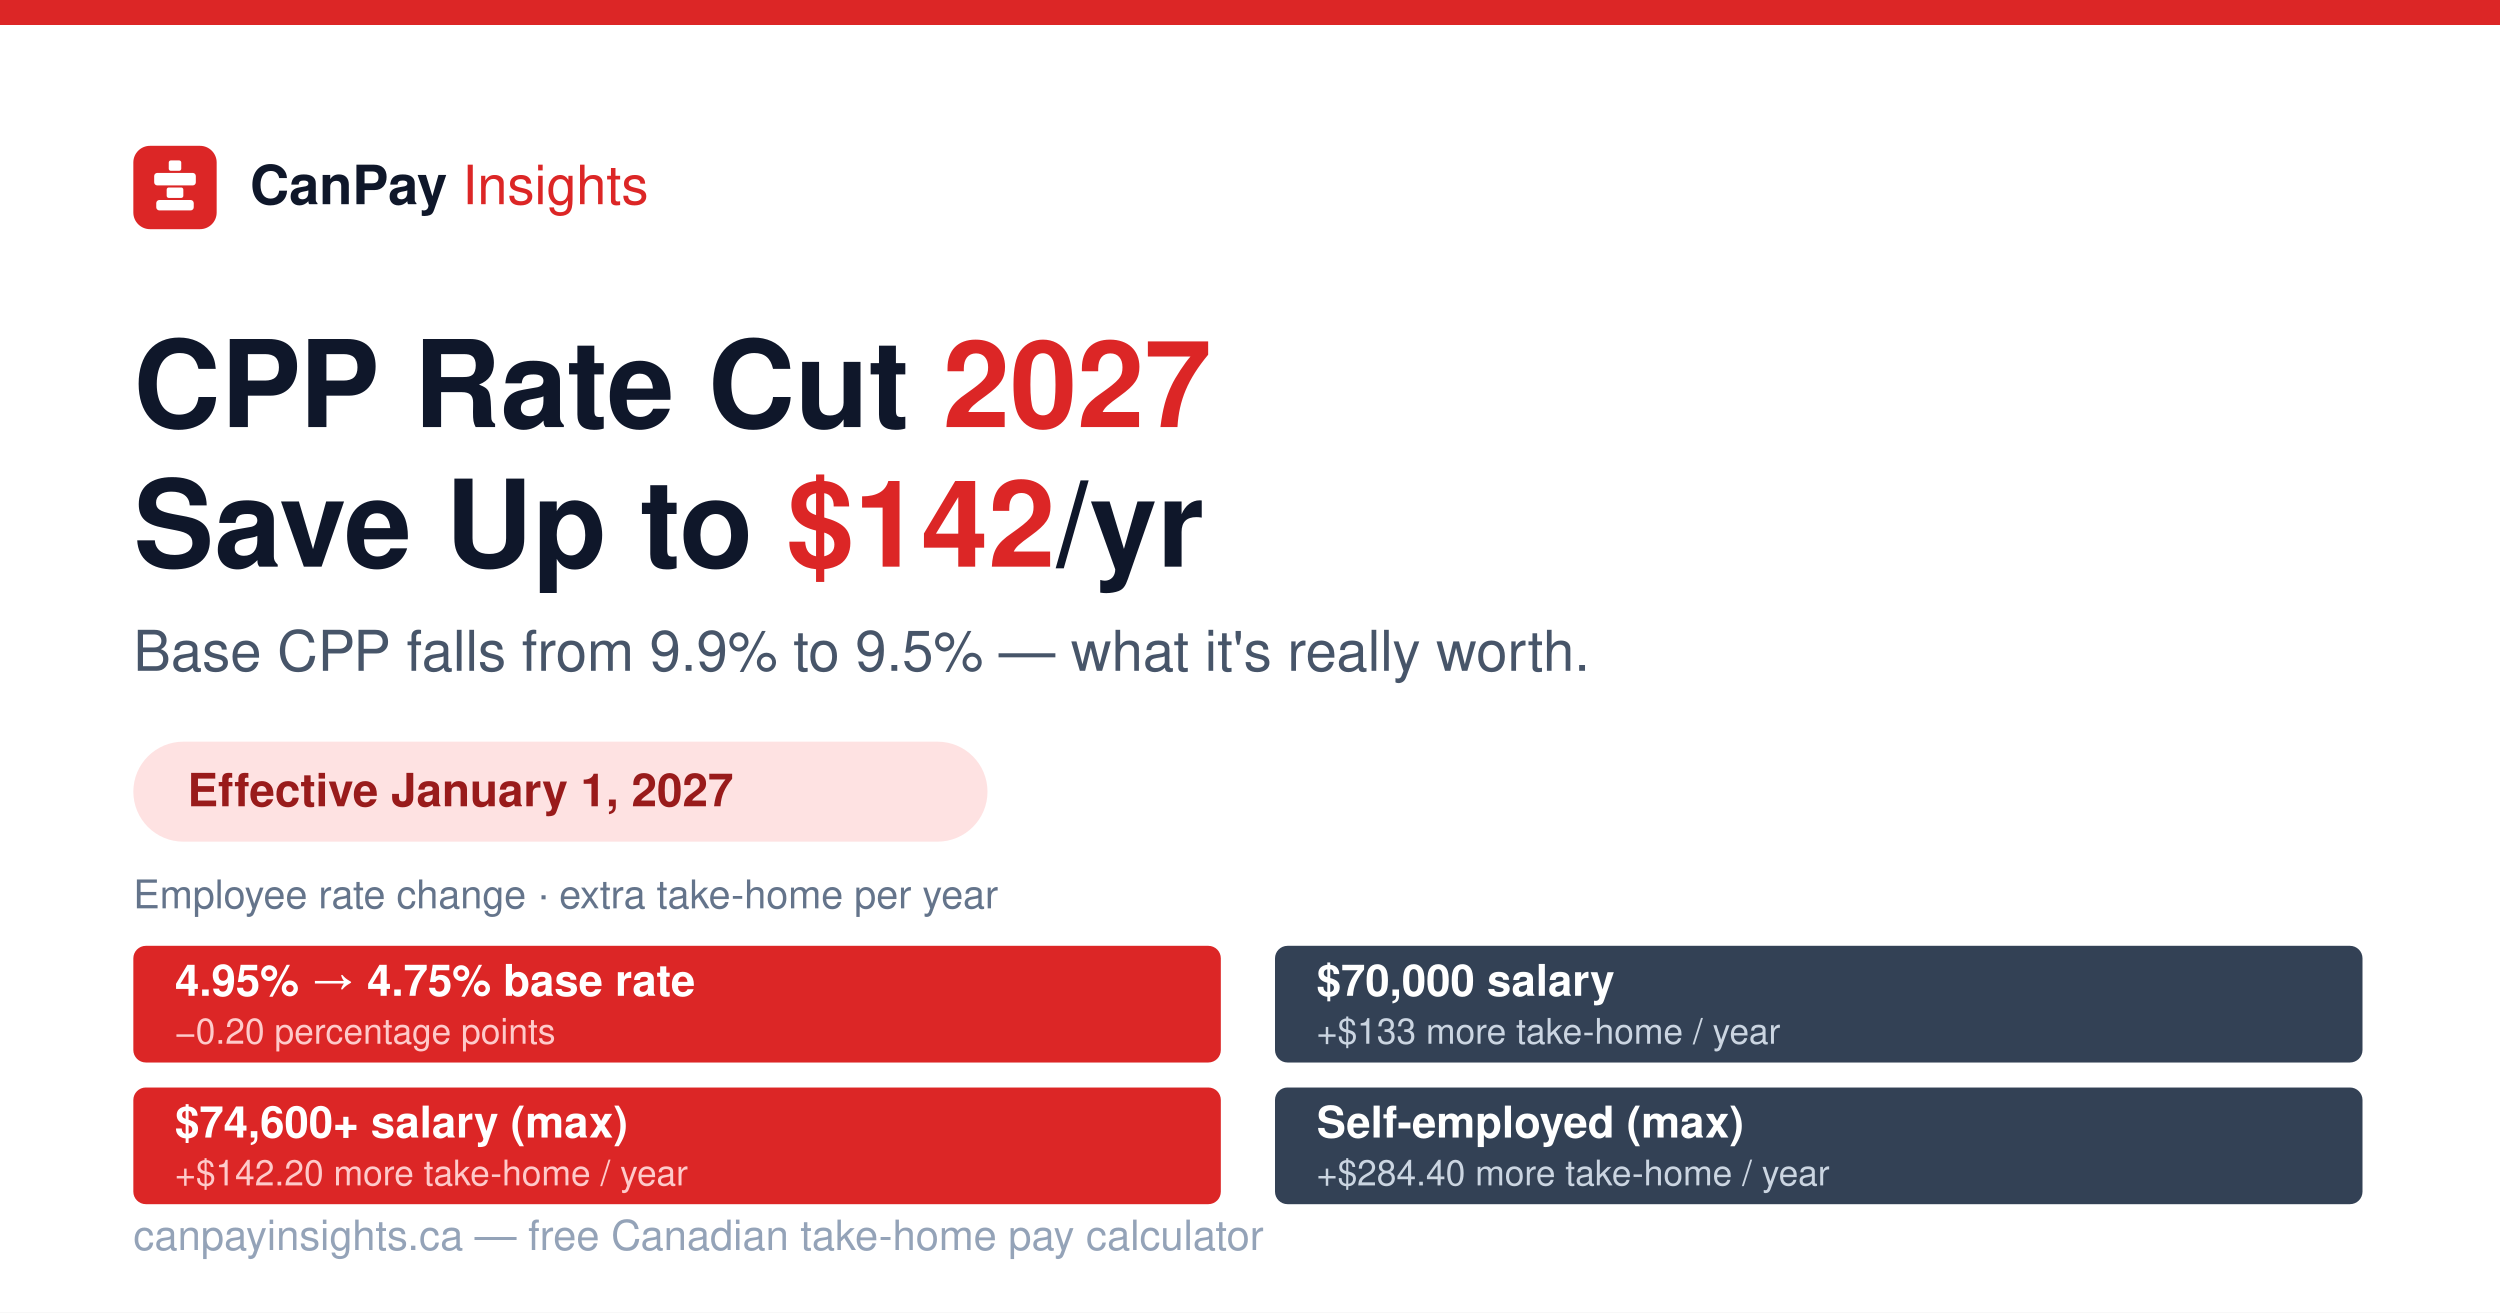
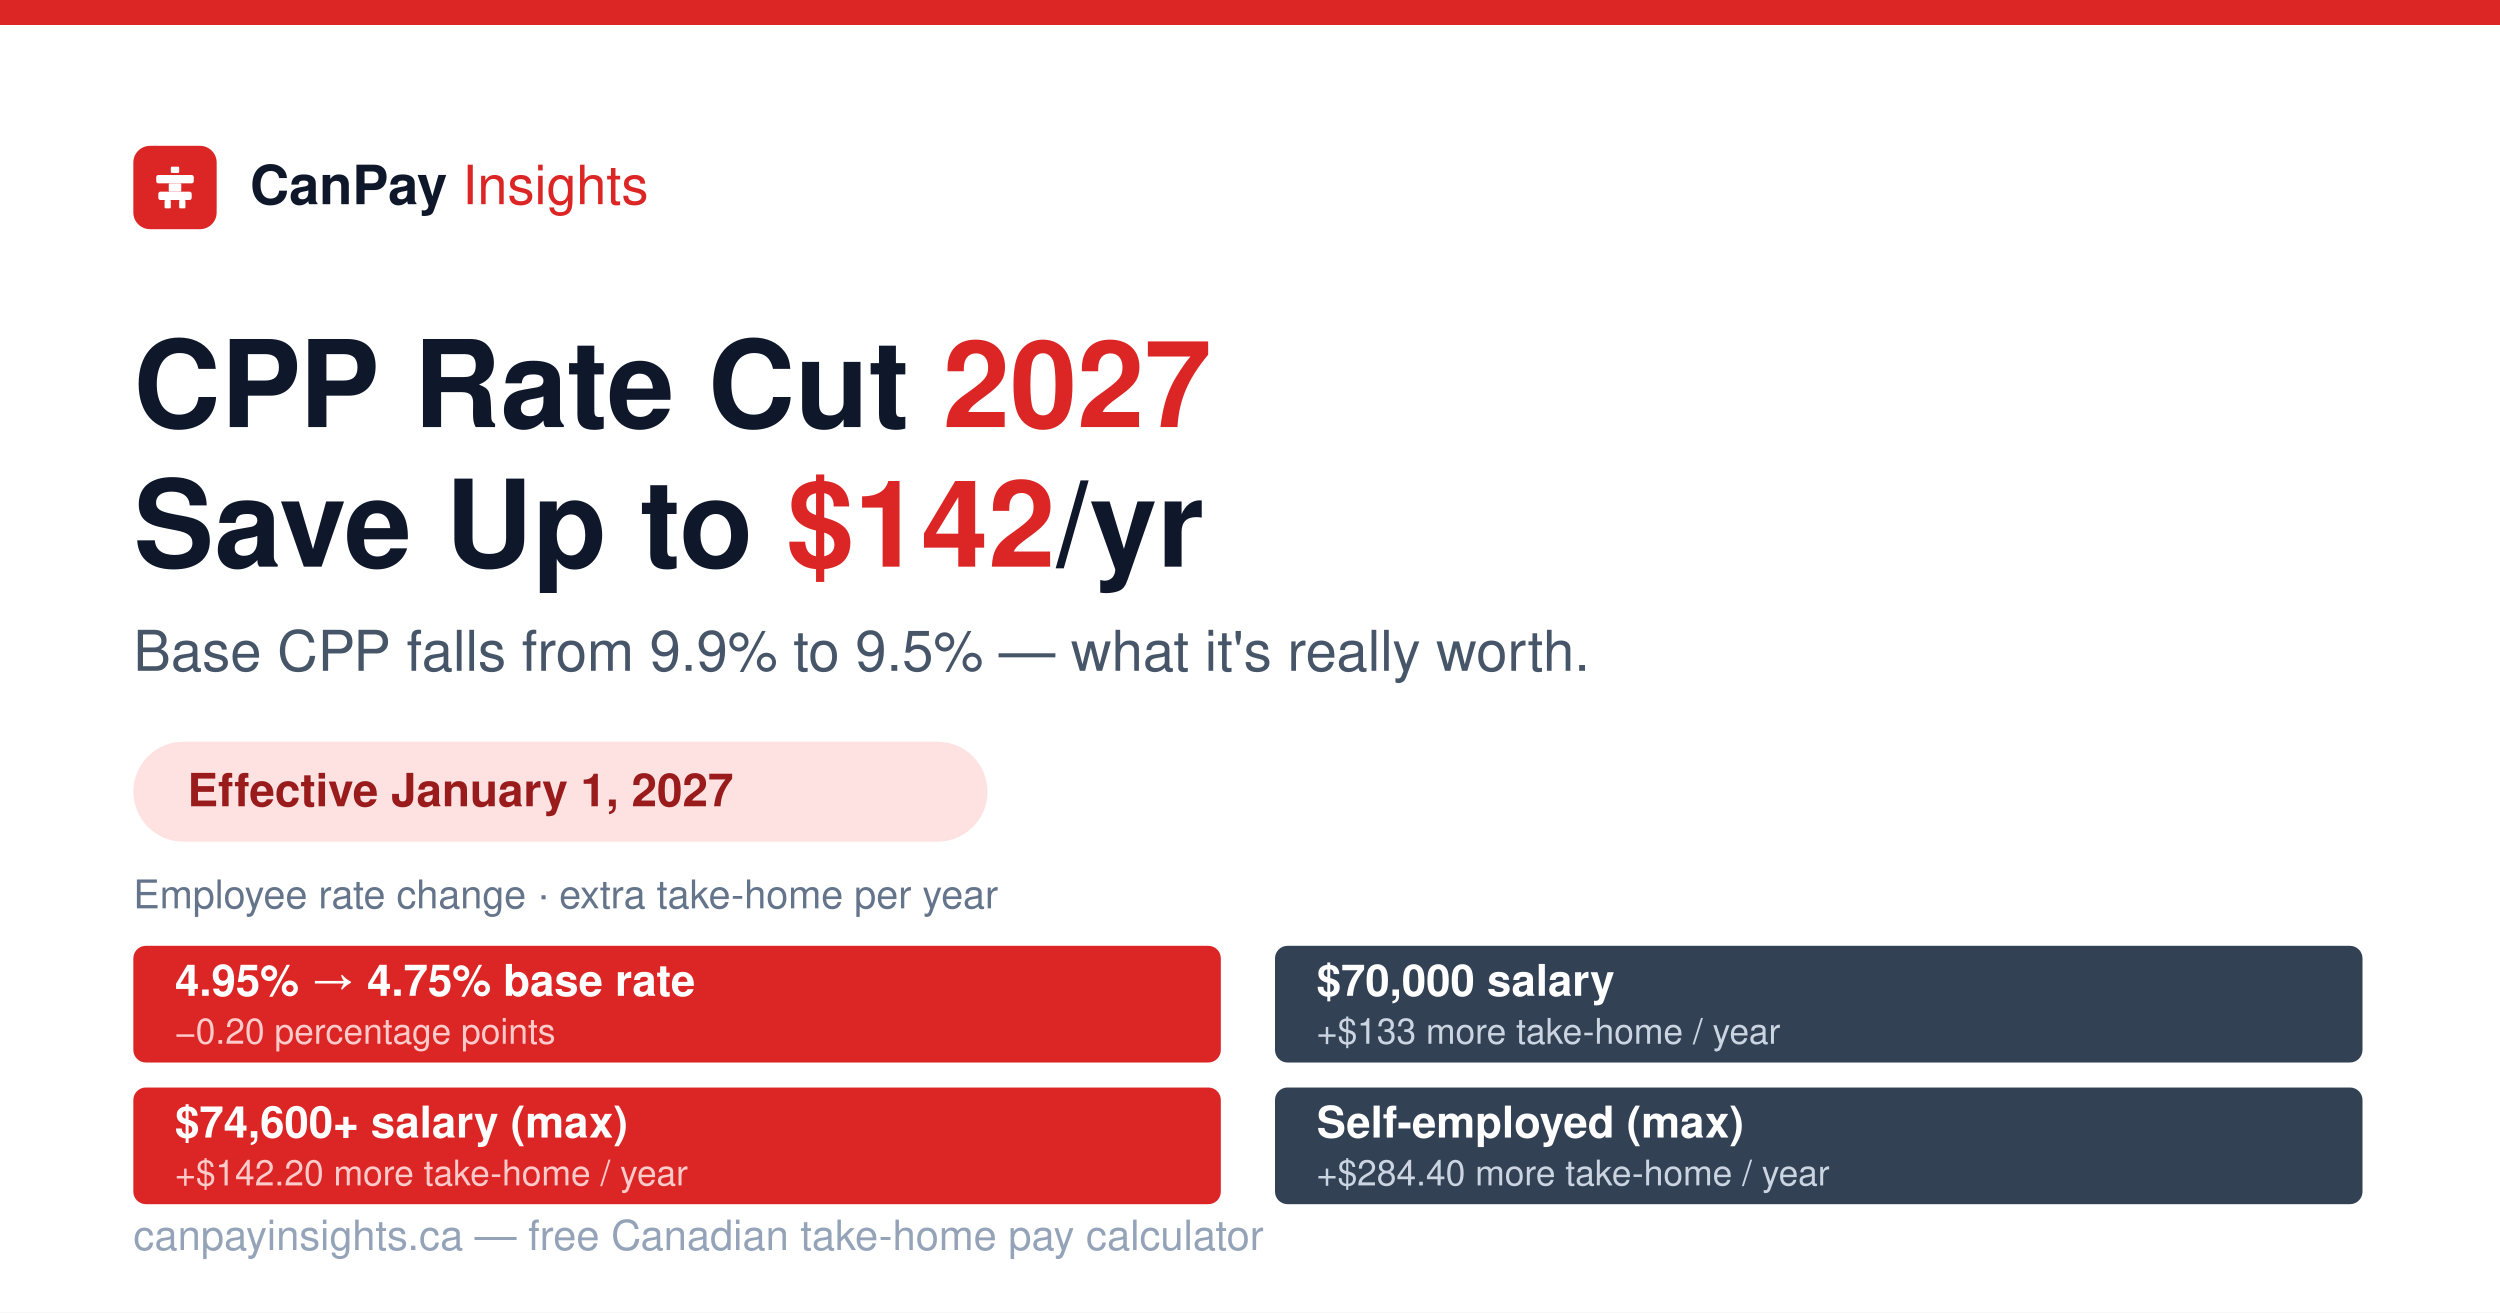
<svg xmlns="http://www.w3.org/2000/svg" width="1200" height="630" viewBox="0 0 1200 630" font-family="Helvetica, Arial, sans-serif">
  <rect width="1200" height="630" fill="#ffffff" />
  <rect width="1200" height="12" fill="#dc2626" />
  <g transform="translate(64, 70)">
    <rect width="40" height="40" rx="8" fill="#dc2626" />
-     <g fill="#ffffff" transform="translate(8,7)">
-       <rect x="9" y="0" width="6" height="5" rx="1" />
-       <rect x="2" y="6" width="20" height="6" rx="1.5" />
-       <rect x="8" y="13" width="8" height="5" rx="1" />
-       <rect x="3" y="19" width="18" height="5" rx="1.5" />
+     <g fill="#ffffff" transform="translate(8,8)">
+       <rect x="10" y="2" width="4" height="3" rx="0.5" />
+       <path d="M4 6h16a1 1 0 0 1 1 1v2a1 1 0 0 1-1 1H4a1 1 0 0 1-1-1V7a1 1 0 0 1 1-1z" />
+       <rect x="9" y="10" width="6" height="4" rx="0.5" />
+       <path d="M5 14h14a1 1 0 0 1 1 1v2a1 1 0 0 1-1 1H5a1 1 0 0 1-1-1v-2a1 1 0 0 1 1-1z" />
+       <rect x="7" y="18" width="3" height="4" rx="0.5" />
+       <rect x="14" y="18" width="3" height="4" rx="0.5" />
    </g>
    <text x="56" y="28" font-size="26" font-weight="bold" fill="#0f172a">CanPay <tspan fill="#dc2626" font-weight="normal">Insights</tspan>
    </text>
  </g>
  <text x="64" y="205" font-size="58" font-weight="bold" fill="#0f172a">CPP Rate Cut <tspan fill="#dc2626">2027</tspan>
  </text>
  <text x="64" y="272" font-size="58" font-weight="bold" fill="#0f172a">Save Up to <tspan fill="#dc2626">$142</tspan>/yr</text>
  <text x="64" y="322" font-size="27" fill="#475569">Base CPP falls from 9.9% to 9.5% — what it's really worth.</text>
  <g transform="translate(64, 356)">
    <rect width="410" height="48" rx="24" fill="#fee2e2" />
    <text x="26" y="31" font-size="22" font-weight="bold" fill="#991b1b">Effective January 1, 2027</text>
  </g>
  <g transform="translate(64, 436)">
    <text x="0" y="0" font-size="19" fill="#64748b">Employee rate change · extra take-home per year</text>
    <rect x="0" y="18" width="522" height="56" rx="6" fill="#dc2626" />
    <text x="20" y="42" font-size="21" font-weight="bold" fill="#ffffff">4.95% → 4.75% base rate</text>
    <text x="20" y="65" font-size="17" fill="#fecaca">−0.20 percentage points</text>
    <rect x="548" y="18" width="522" height="56" rx="6" fill="#334155" />
    <text x="568" y="42" font-size="21" font-weight="bold" fill="#ffffff">$70,000 salary</text>
    <text x="568" y="65" font-size="17" fill="#cbd5e1">+$133 more take-home / year</text>
    <rect x="0" y="86" width="522" height="56" rx="6" fill="#dc2626" />
    <text x="20" y="110" font-size="21" font-weight="bold" fill="#ffffff">$74,600+ salary (max)</text>
    <text x="20" y="133" font-size="17" fill="#fecaca">+$142.20 more take-home / year</text>
    <rect x="548" y="86" width="522" height="56" rx="6" fill="#334155" />
    <text x="568" y="110" font-size="21" font-weight="bold" fill="#ffffff">Self-employed (max)</text>
    <text x="568" y="133" font-size="17" fill="#cbd5e1">+$284.40 more take-home / year</text>
  </g>
  <text x="64" y="600" font-size="20" fill="#94a3b8">canpayinsights.ca — free Canadian take-home pay calculator</text>
</svg>
